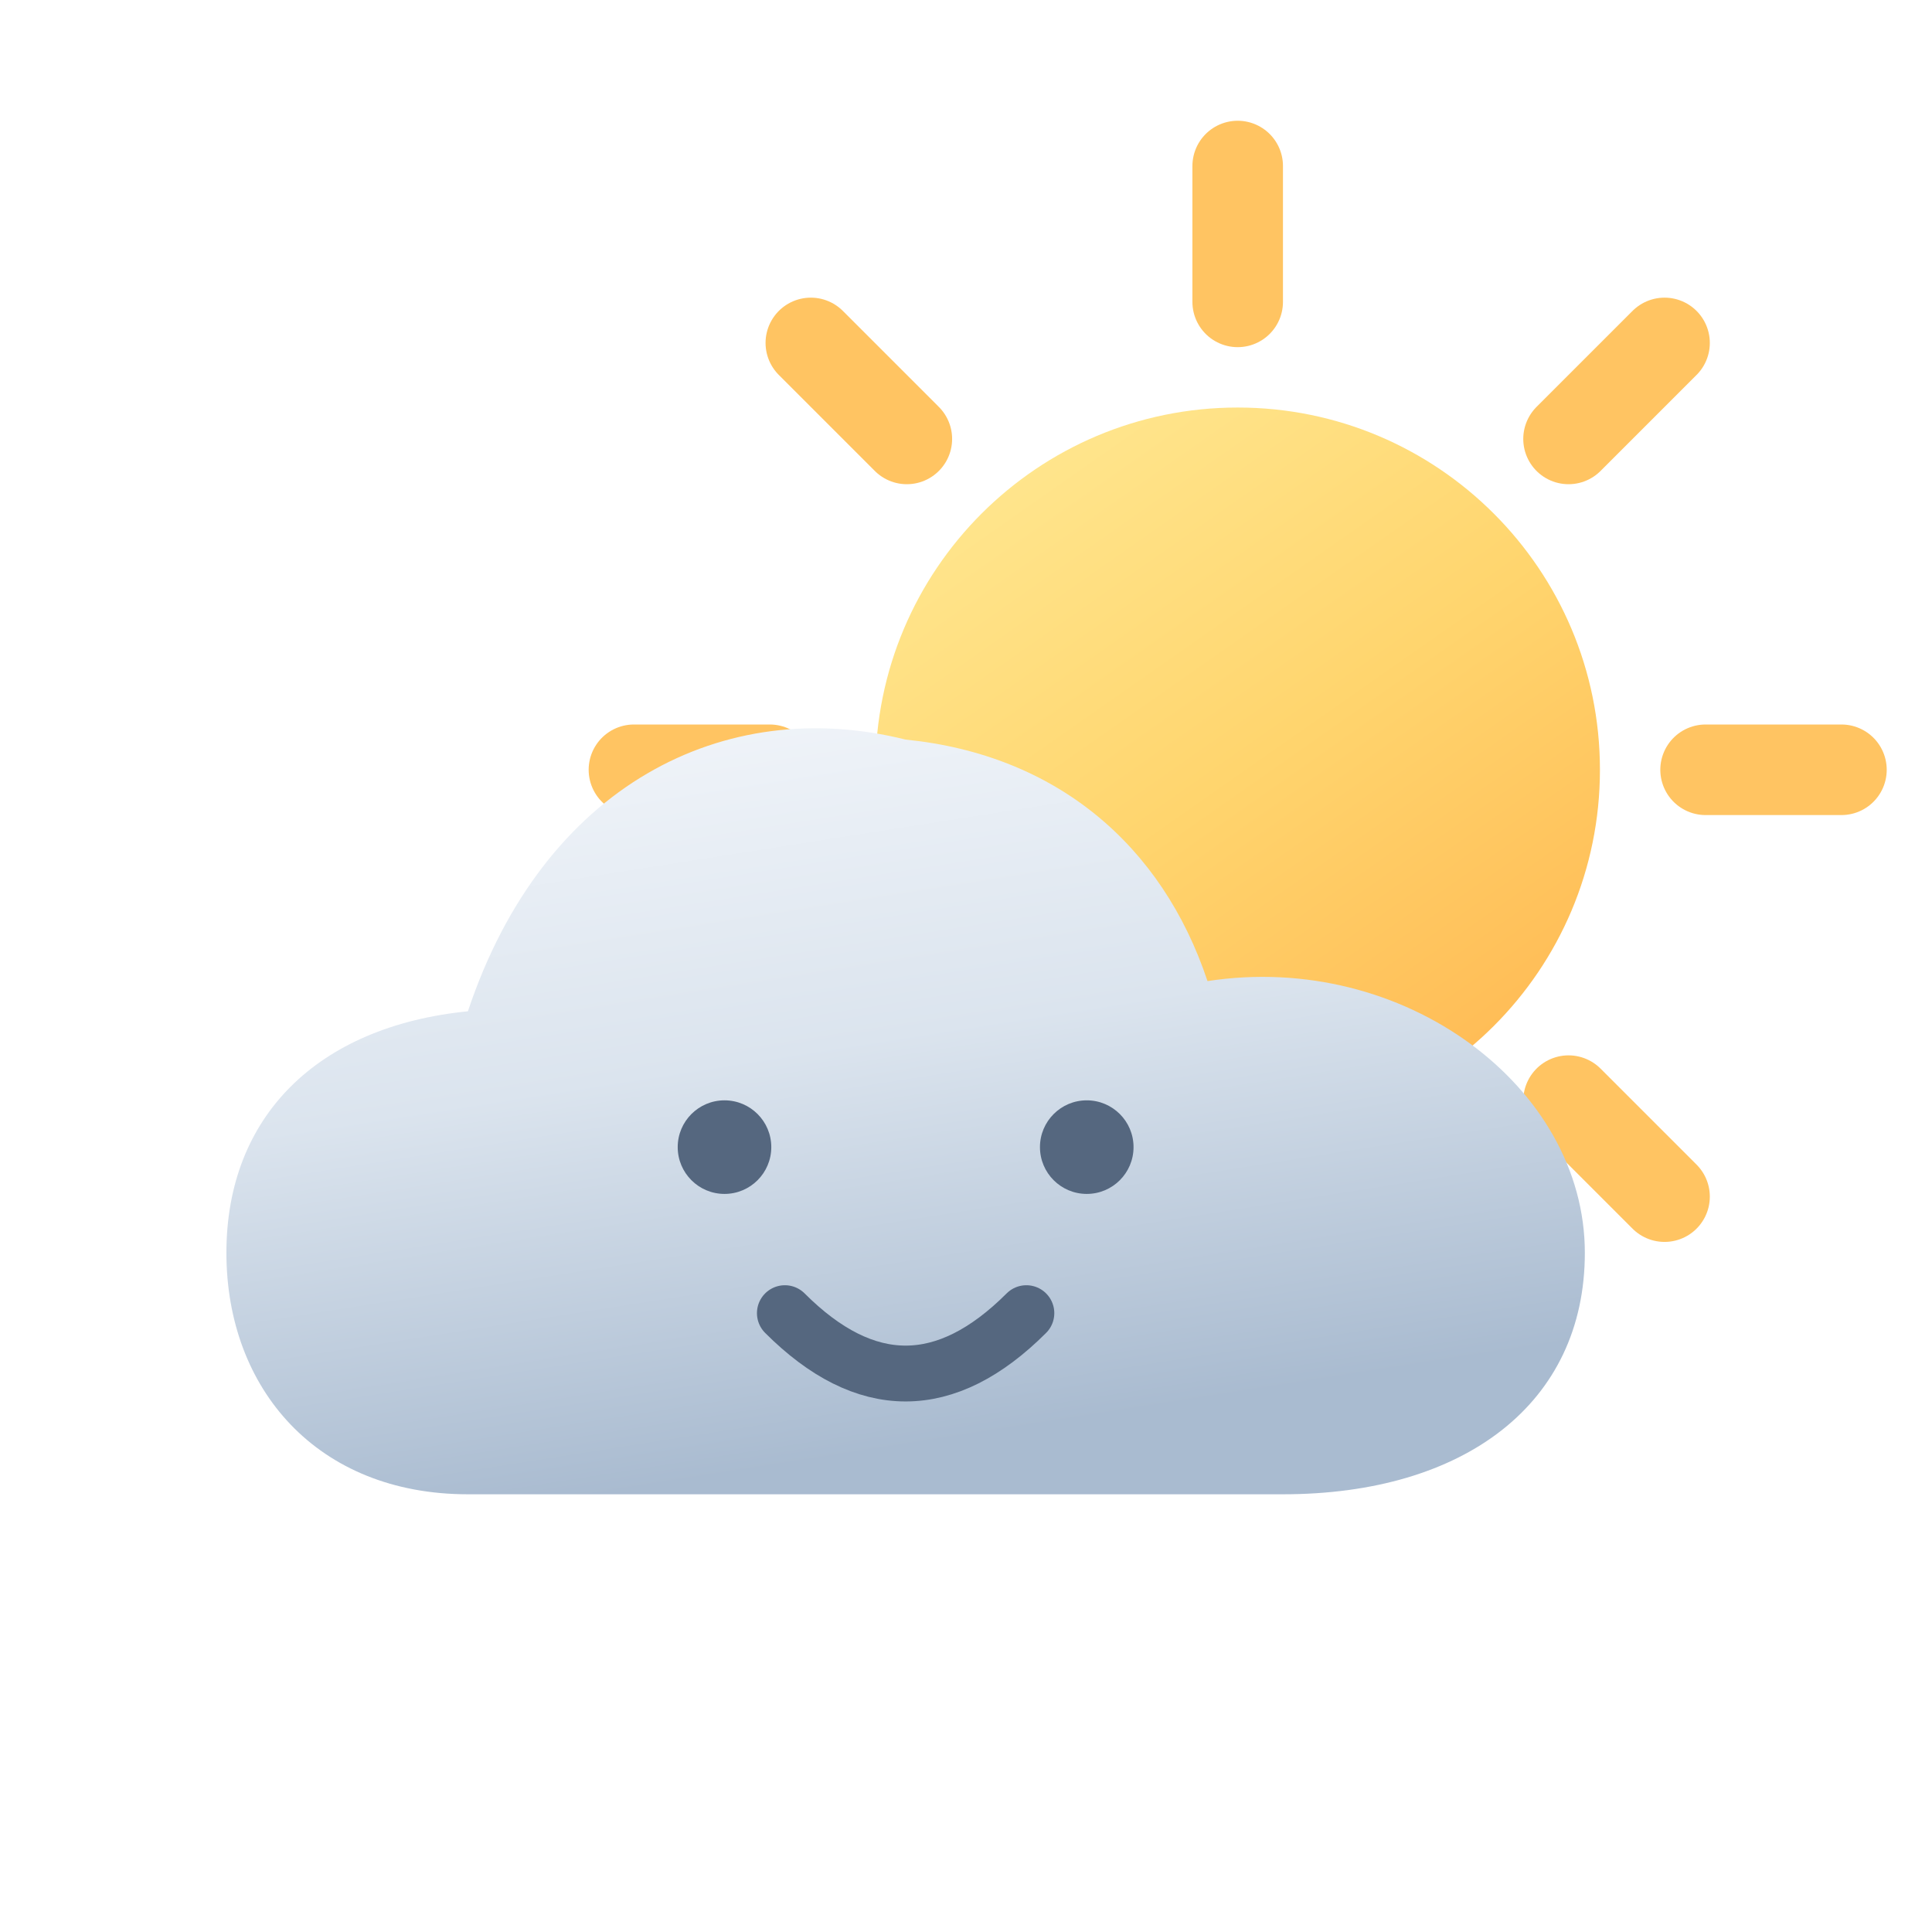
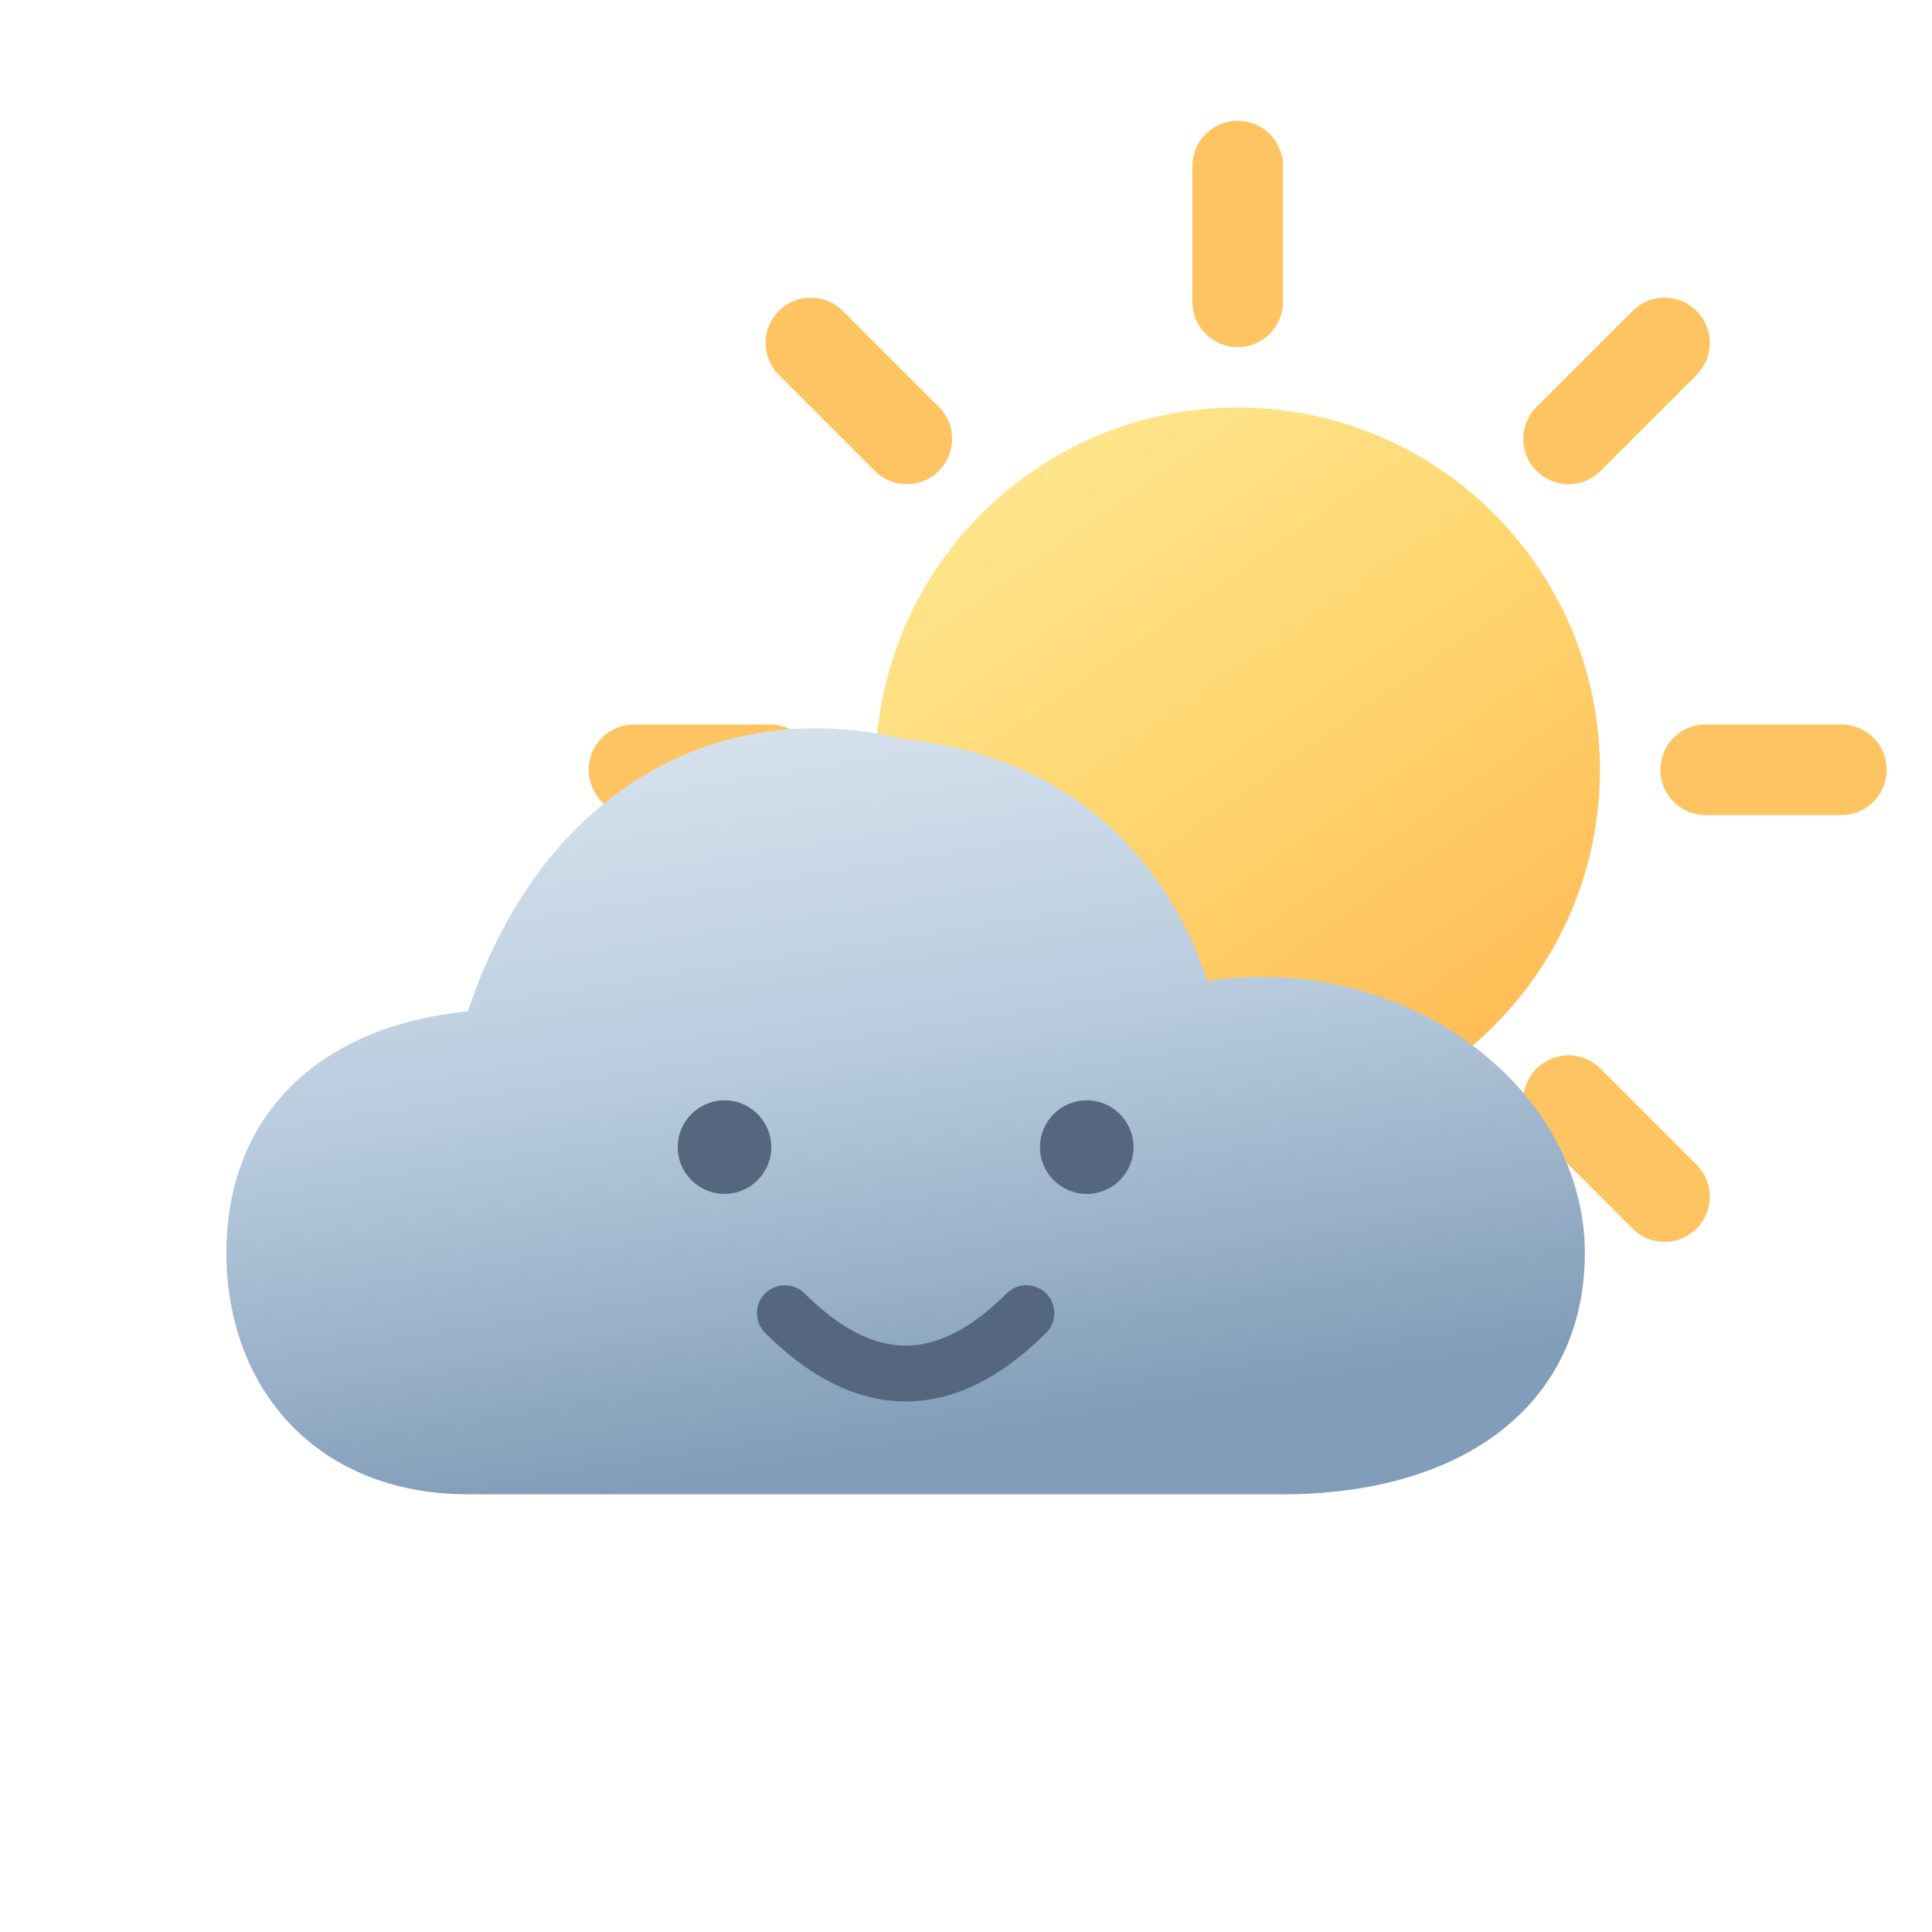
<svg xmlns="http://www.w3.org/2000/svg" viewBox="0 0 128 128" width="128" height="128" role="img" aria-label="03 partly cloudy">
  <defs>
    <linearGradient id="cloud" x1="0" y1="0" x2="0.28" y2="1" gradientUnits="objectBoundingBox">
-       <stop stop-color="#F4F7FB" />
-       <stop offset="0.5" stop-color="#DBE4EE" />
-       <stop offset="1" stop-color="#A9BBD0" />
+       <stop stop-color="#DCE7F0" />
+       <stop offset="0.5" stop-color="#B9CCDE" />
+       <stop offset="1" stop-color="#829DB9" />
    </linearGradient>
    <linearGradient id="rear" x1="0" y1="0" x2="0.45" y2="1">
-       <stop stop-color="#AFC0D4" />
-       <stop offset="1" stop-color="#8299B6" />
+       <stop stop-color="#9BAFC7" />
+       <stop offset="1" stop-color="#6B85A5" />
    </linearGradient>
    <linearGradient id="sun" x1="0.1" y1="0" x2="0.8" y2="1">
      <stop stop-color="#FFE994" />
      <stop offset="0.52" stop-color="#FFD56E" />
      <stop offset="1" stop-color="#FFB953" />
    </linearGradient>
    <linearGradient id="rain" x1="0" y1="0" x2="0.8" y2="1">
-       <stop stop-color="#82D0FF" />
-       <stop offset="1" stop-color="#4096E5" />
+       <stop stop-color="#5CB6F1" />
+       <stop offset="1" stop-color="#287DCB" />
    </linearGradient>
    <linearGradient id="wind" x1="0" y1="0" x2="1" y2="1">
-       <stop stop-color="#93ACC9" />
-       <stop offset="1" stop-color="#667F9E" />
+       <stop stop-color="#7896B8" />
+       <stop offset="1" stop-color="#536F96" />
    </linearGradient>
    <linearGradient id="moon" x1="0" y1="0" x2="0.7" y2="1">
      <stop stop-color="#D2DCFF" />
      <stop offset="0.54" stop-color="#A6B9F5" />
      <stop offset="1" stop-color="#7D92E2" />
    </linearGradient>
    <linearGradient id="status" x1="0" y1="0" x2="0.6" y2="1">
      <stop stop-color="#EBF0F7" />
      <stop offset="1" stop-color="#B6C5D7" />
    </linearGradient>
  </defs>
  <path d="M113.00 51.00 L122.00 51.00" fill="none" stroke="#FFC462" stroke-width="6" stroke-linecap="round" stroke-linejoin="round" data-part="sun-ray" />
  <path d="M103.92 72.92 L110.28 79.28" fill="none" stroke="#FFC462" stroke-width="6" stroke-linecap="round" stroke-linejoin="round" data-part="sun-ray" />
  <path d="M82.00 82.00 L82.00 91.00" fill="none" stroke="#FFC462" stroke-width="6" stroke-linecap="round" stroke-linejoin="round" data-part="sun-ray" />
  <path d="M60.08 72.92 L53.72 79.28" fill="none" stroke="#FFC462" stroke-width="6" stroke-linecap="round" stroke-linejoin="round" data-part="sun-ray" />
  <path d="M51.00 51.00 L42.00 51.00" fill="none" stroke="#FFC462" stroke-width="6" stroke-linecap="round" stroke-linejoin="round" data-part="sun-ray" />
  <path d="M60.08 29.08 L53.72 22.72" fill="none" stroke="#FFC462" stroke-width="6" stroke-linecap="round" stroke-linejoin="round" data-part="sun-ray" />
  <path d="M82.00 20.00 L82.00 11.00" fill="none" stroke="#FFC462" stroke-width="6" stroke-linecap="round" stroke-linejoin="round" data-part="sun-ray" />
  <path d="M103.92 29.08 L110.28 22.72" fill="none" stroke="#FFC462" stroke-width="6" stroke-linecap="round" stroke-linejoin="round" data-part="sun-ray" />
  <circle cx="82" cy="51" r="24" fill="url(#sun)" data-part="sun-disc" />
  <path d="M31 99 C21 99 15 92 15 83 C15 74 21 68 31 67 C36 52 48 46 60 49 C70 50 77 56 80 65 C93 63 105 72 105 83 C105 93 97 99 85 99 Z" fill="url(#cloud)" data-part="foreground-cloud" />
  <circle cx="48" cy="76" r="3.1" fill="#55677F" />
  <circle cx="72" cy="76" r="3.1" fill="#55677F" />
  <path d="M52 87 Q60 95 68 87" fill="none" stroke="#55677F" stroke-width="3.7" stroke-linecap="round" stroke-linejoin="round" />
</svg>
